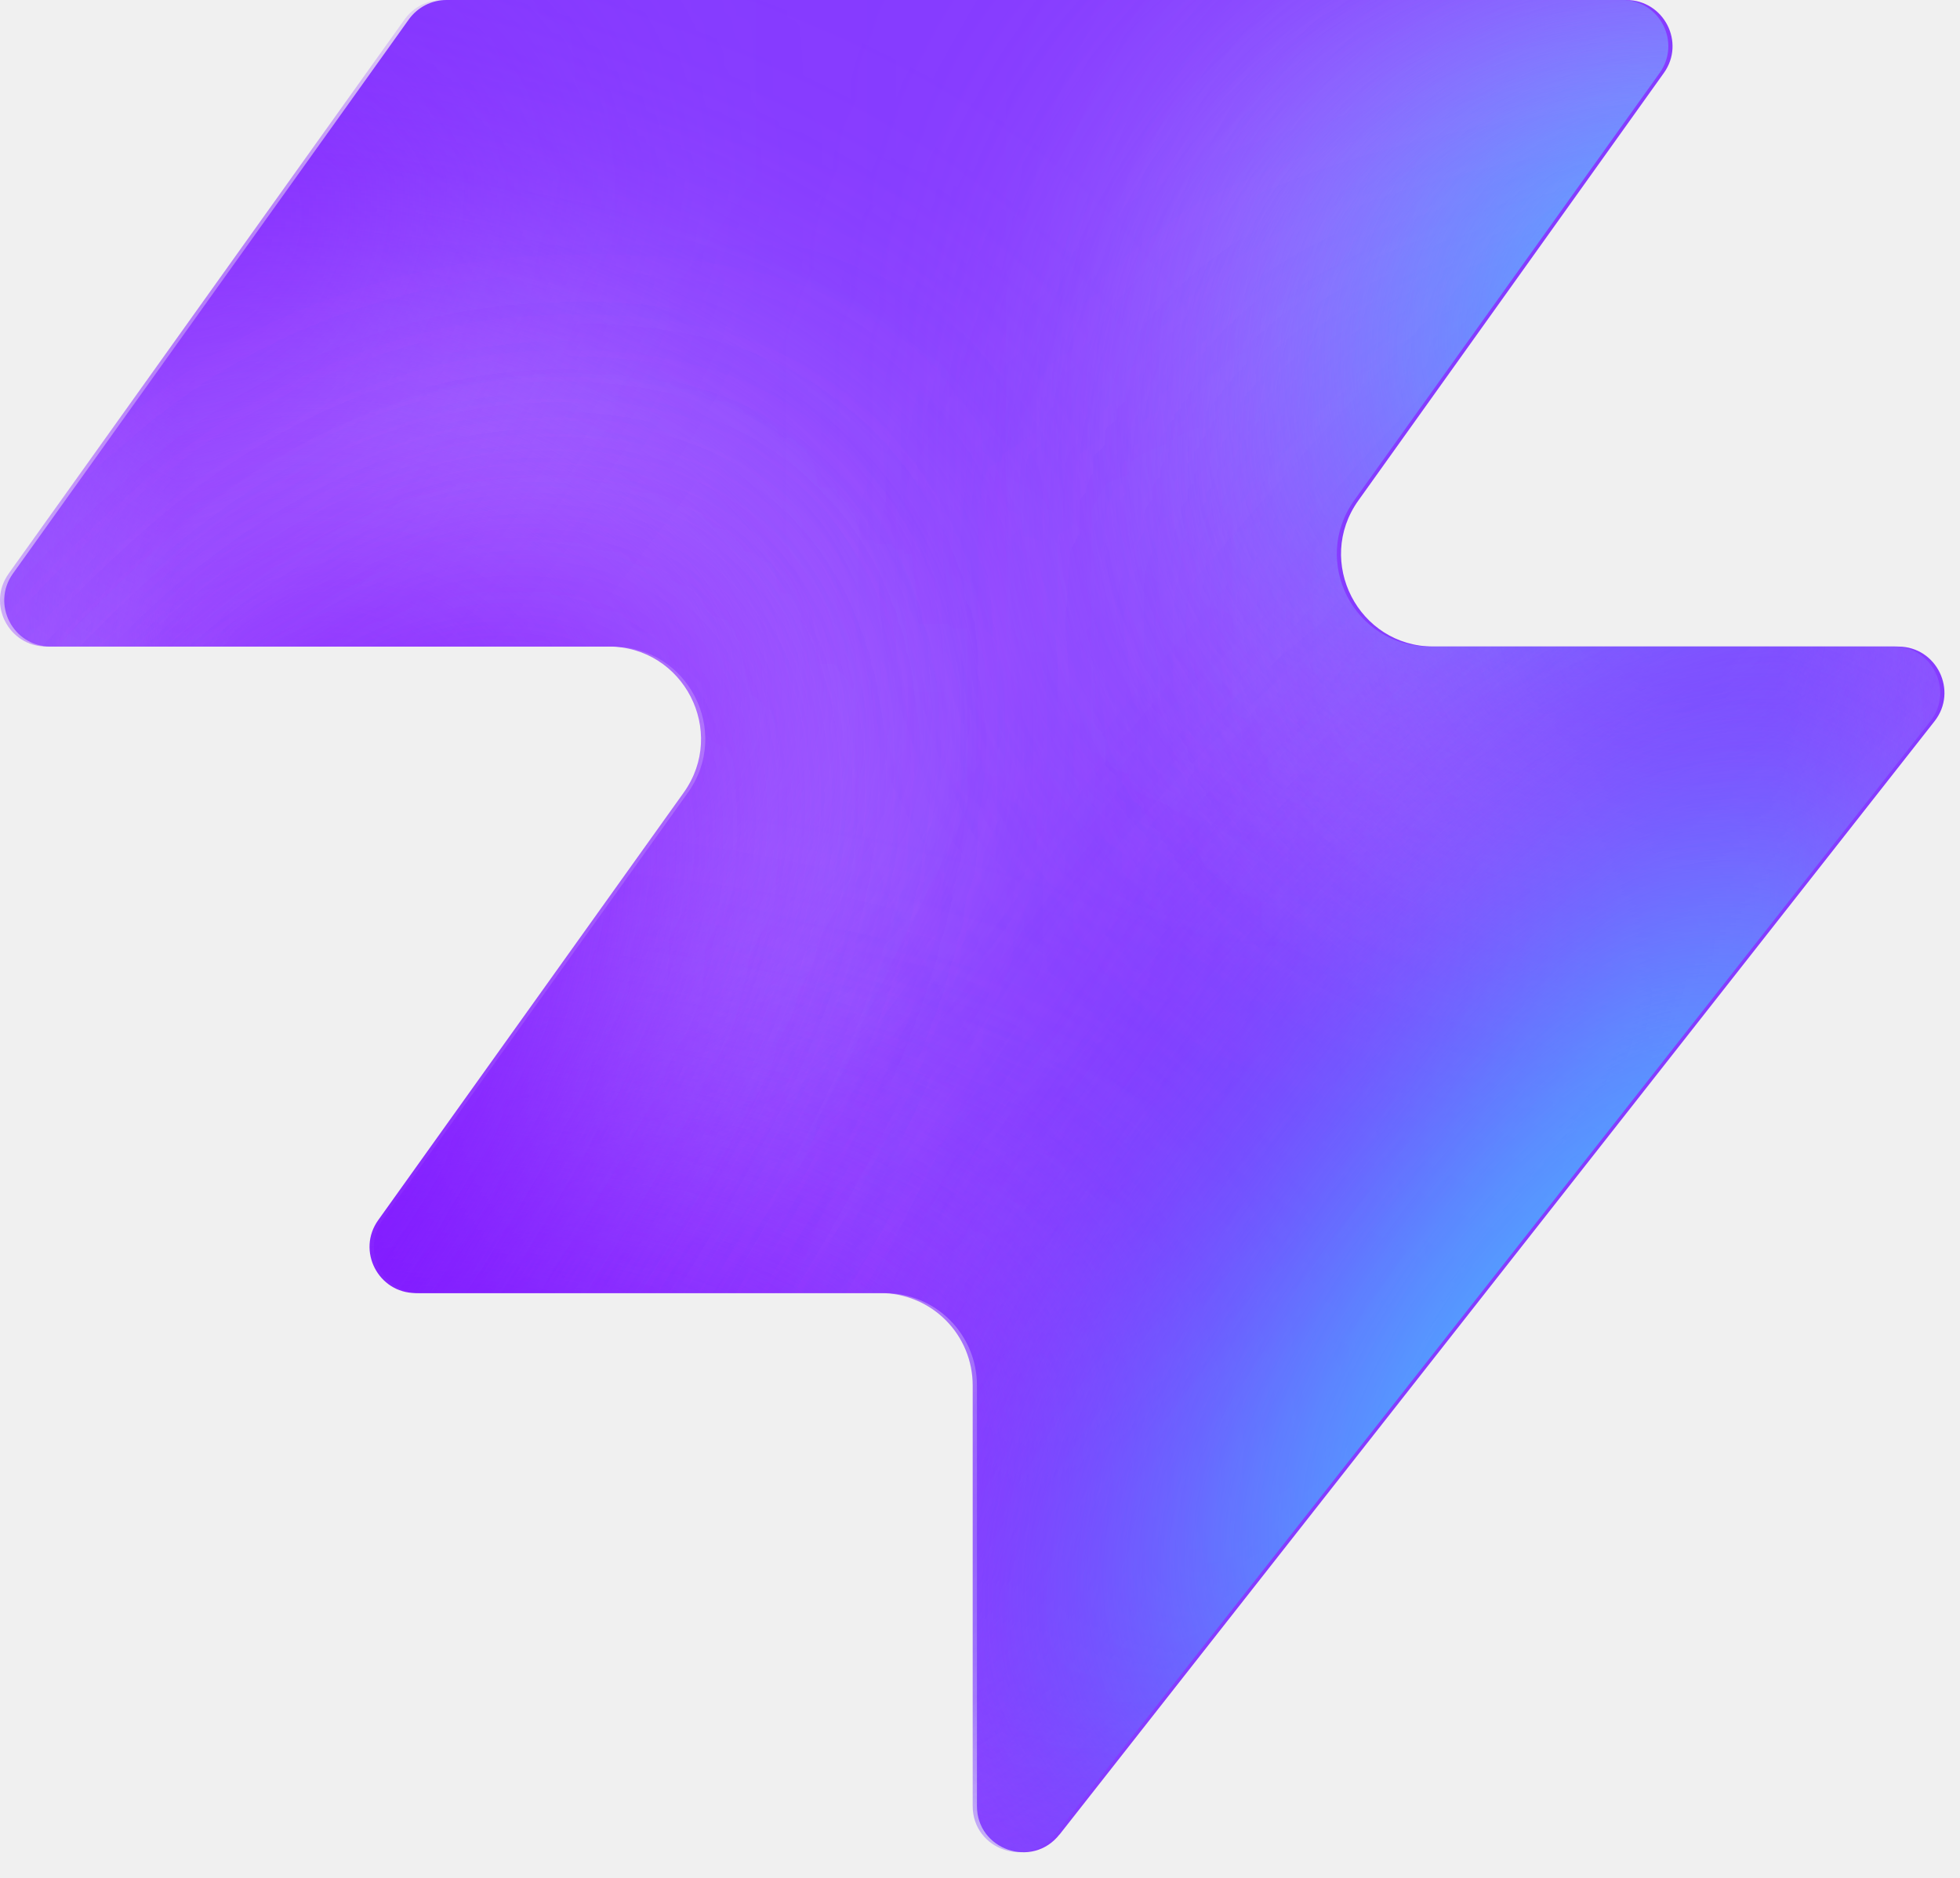
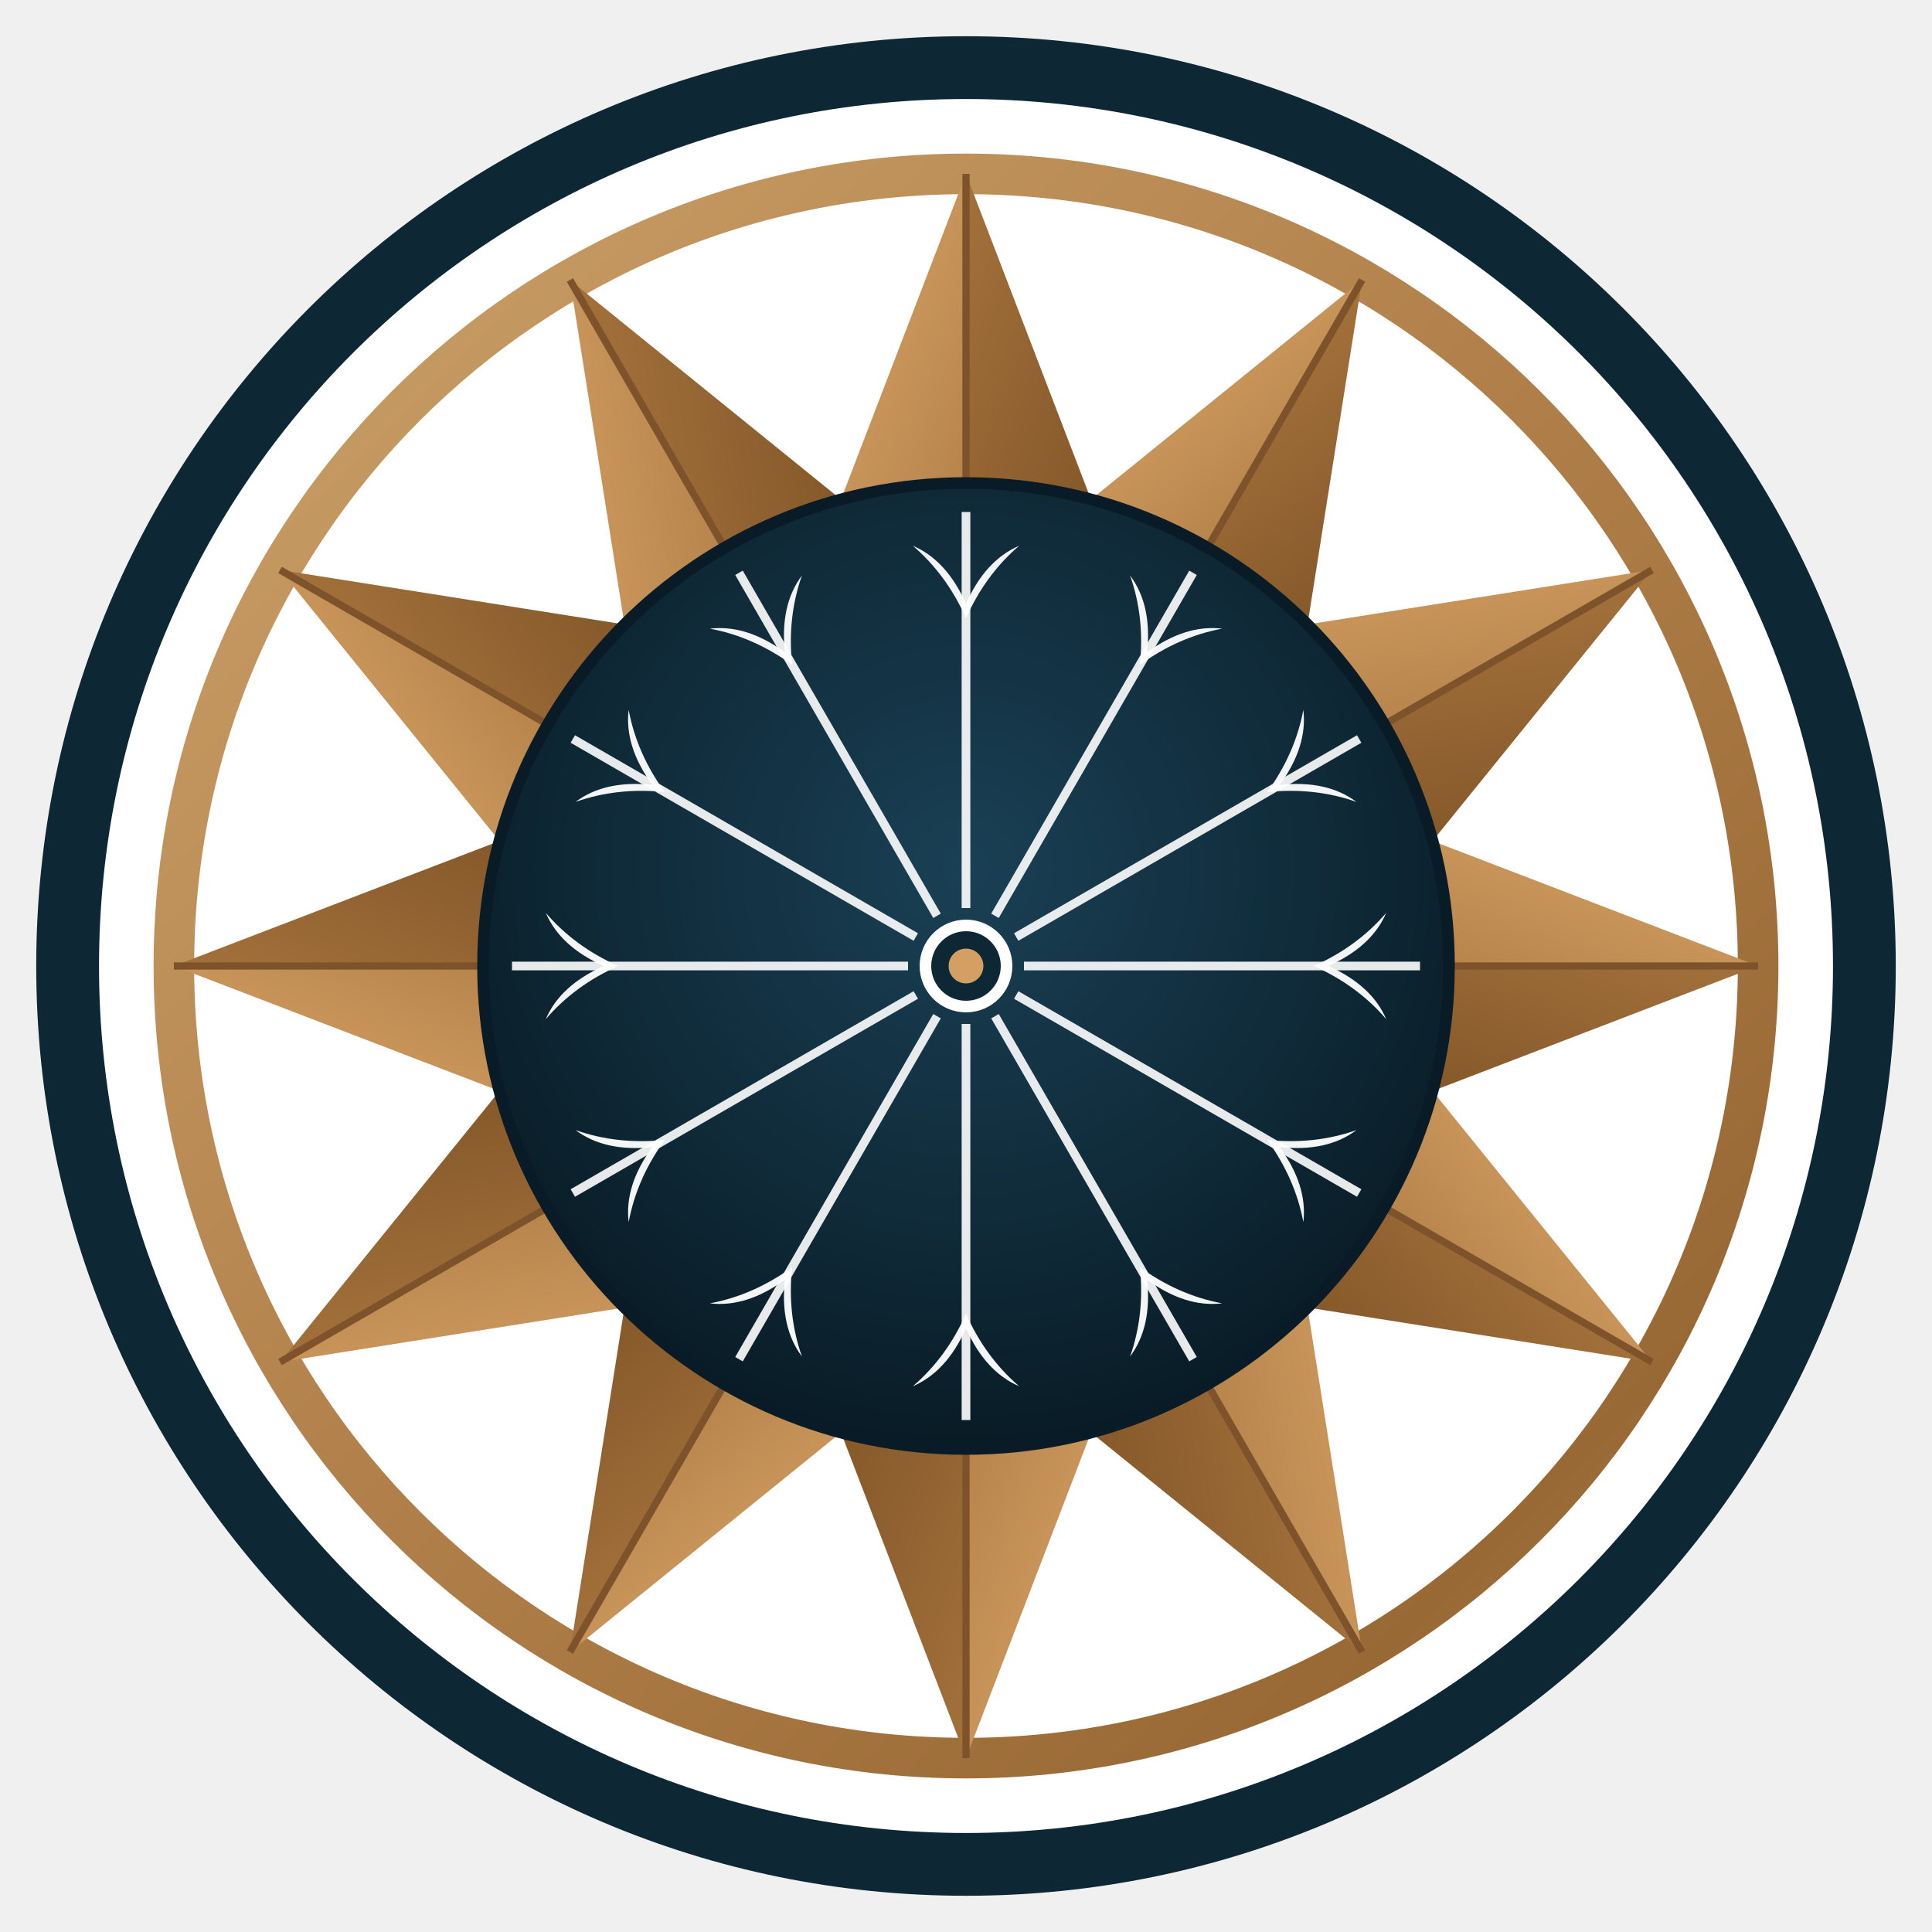
- <svg xmlns="http://www.w3.org/2000/svg" width="48" height="46" fill="none" viewBox="0 0 48 46">
-   <path fill="#863bff" d="M25.946 44.938c-.664.845-2.021.375-2.021-.698V33.937a2.26 2.26 0 0 0-2.262-2.262H10.287c-.92 0-1.456-1.04-.92-1.788l7.48-10.471c1.07-1.497 0-3.578-1.842-3.578H1.237c-.92 0-1.456-1.04-.92-1.788L10.013.474c.214-.297.556-.474.92-.474h28.894c.92 0 1.456 1.04.92 1.788l-7.48 10.471c-1.07 1.498 0 3.579 1.842 3.579h11.377c.943 0 1.473 1.088.89 1.83L25.947 44.94z" style="fill:#863bff;fill:color(display-p3 .525 .23 1);fill-opacity:1" />
-   <mask id="a" width="48" height="46" x="0" y="0" maskUnits="userSpaceOnUse" style="mask-type:alpha">
-     <path fill="#000" d="M25.842 44.938c-.664.844-2.021.375-2.021-.698V33.937a2.26 2.26 0 0 0-2.262-2.262H10.183c-.92 0-1.456-1.04-.92-1.788l7.48-10.471c1.07-1.498 0-3.579-1.842-3.579H1.133c-.92 0-1.456-1.04-.92-1.787L9.91.473c.214-.297.556-.474.92-.474h28.894c.92 0 1.456 1.04.92 1.788l-7.48 10.471c-1.07 1.498 0 3.578 1.842 3.578h11.377c.943 0 1.473 1.088.89 1.832L25.843 44.94z" style="fill:#000;fill-opacity:1" />
-   </mask>
-   <g mask="url(#a)">
-     <g filter="url(#b)">
-       <ellipse cx="5.508" cy="14.704" fill="#ede6ff" rx="5.508" ry="14.704" style="fill:#ede6ff;fill:color(display-p3 .927 .903 1);fill-opacity:1" transform="matrix(.00324 1 1 -.00324 -4.47 31.516)" />
+ <svg xmlns="http://www.w3.org/2000/svg" viewBox="0 0 200 200" width="200" height="200" fill="none">
+   <defs>
+     <radialGradient id="favMedallion" cx="50%" cy="40%" r="60%">
+       <stop offset="0%" stop-color="#1a4055" />
+       <stop offset="65%" stop-color="#0f2937" />
+       <stop offset="100%" stop-color="#081b25" />
+     </radialGradient>
+     <linearGradient id="favBronzeLight" x1="0" y1="0" x2="1" y2="1">
+       <stop offset="0%" stop-color="#d8a368" />
+       <stop offset="100%" stop-color="#b6844b" />
+     </linearGradient>
+     <linearGradient id="favBronzeDark" x1="0" y1="0" x2="1" y2="1">
+       <stop offset="0%" stop-color="#a3713b" />
+       <stop offset="100%" stop-color="#86592a" />
+     </linearGradient>
+     <linearGradient id="favBronzeRing" x1="0%" y1="0%" x2="100%" y2="100%">
+       <stop offset="0%" stop-color="#cca26a" />
+       <stop offset="45%" stop-color="#b3824c" />
+       <stop offset="85%" stop-color="#996935" />
+       <stop offset="100%" stop-color="#b88851" />
+     </linearGradient>
+     <g id="favStarRay">
+       <polygon points="100,18 87.06,51.7 100,50" fill="url(#favBronzeLight)" />
+       <polygon points="100,18 100,50 112.94,51.7" fill="url(#favBronzeDark)" />
+       <line x1="100" y1="18" x2="100" y2="50" stroke="#7e532b" stroke-width="0.75" />
    </g>
-     <g filter="url(#c)">
-       <ellipse cx="10.399" cy="29.851" fill="#ede6ff" rx="10.399" ry="29.851" style="fill:#ede6ff;fill:color(display-p3 .927 .903 1);fill-opacity:1" transform="matrix(.00324 1 1 -.00324 -39.328 7.883)" />
+     <g id="favDialRay">
+       <line x1="100" y1="94" x2="100" y2="53" stroke="#ffffff" stroke-width="0.9" opacity="0.9" />
+       <path d="M 94.5 56.5 Q 98 58 100 62.5 Q 102 58 105.5 56.5 Q 102 59.5 100 64 Q 98 59.5 94.5 56.5 Z" fill="#ffffff" opacity="0.95" />
    </g>
-     <g filter="url(#d)">
-       <ellipse cx="5.508" cy="30.487" fill="#7e14ff" rx="5.508" ry="30.487" style="fill:#7e14ff;fill:color(display-p3 .492 .077 1);fill-opacity:1" transform="rotate(89.814 -25.913 -14.639)scale(1 -1)" />
-     </g>
-     <g filter="url(#e)">
-       <ellipse cx="5.508" cy="30.599" fill="#7e14ff" rx="5.508" ry="30.599" style="fill:#7e14ff;fill:color(display-p3 .492 .077 1);fill-opacity:1" transform="rotate(89.814 -32.644 -3.334)scale(1 -1)" />
-     </g>
-     <g filter="url(#f)">
-       <ellipse cx="5.508" cy="30.599" fill="#7e14ff" rx="5.508" ry="30.599" style="fill:#7e14ff;fill:color(display-p3 .492 .077 1);fill-opacity:1" transform="matrix(.00324 1 1 -.00324 -34.34 30.47)" />
-     </g>
-     <g filter="url(#g)">
-       <ellipse cx="14.072" cy="22.078" fill="#ede6ff" rx="14.072" ry="22.078" style="fill:#ede6ff;fill:color(display-p3 .927 .903 1);fill-opacity:1" transform="rotate(93.35 24.506 48.493)scale(-1 1)" />
-     </g>
-     <g filter="url(#h)">
-       <ellipse cx="3.47" cy="21.501" fill="#7e14ff" rx="3.47" ry="21.501" style="fill:#7e14ff;fill:color(display-p3 .492 .077 1);fill-opacity:1" transform="rotate(89.009 28.708 47.59)scale(-1 1)" />
-     </g>
-     <g filter="url(#i)">
-       <ellipse cx="3.47" cy="21.501" fill="#7e14ff" rx="3.47" ry="21.501" style="fill:#7e14ff;fill:color(display-p3 .492 .077 1);fill-opacity:1" transform="rotate(89.009 28.708 47.59)scale(-1 1)" />
-     </g>
-     <g filter="url(#j)">
-       <ellipse cx=".387" cy="8.972" fill="#7e14ff" rx="4.407" ry="29.108" style="fill:#7e14ff;fill:color(display-p3 .492 .077 1);fill-opacity:1" transform="rotate(39.51 .387 8.972)" />
-     </g>
-     <g filter="url(#k)">
-       <ellipse cx="47.523" cy="-6.092" fill="#7e14ff" rx="4.407" ry="29.108" style="fill:#7e14ff;fill:color(display-p3 .492 .077 1);fill-opacity:1" transform="rotate(37.892 47.523 -6.092)" />
-     </g>
-     <g filter="url(#l)">
-       <ellipse cx="41.412" cy="6.333" fill="#47bfff" rx="5.971" ry="9.665" style="fill:#47bfff;fill:color(display-p3 .28 .748 1);fill-opacity:1" transform="rotate(37.892 41.412 6.333)" />
-     </g>
-     <g filter="url(#m)">
-       <ellipse cx="-1.879" cy="38.332" fill="#7e14ff" rx="4.407" ry="29.108" style="fill:#7e14ff;fill:color(display-p3 .492 .077 1);fill-opacity:1" transform="rotate(37.892 -1.88 38.332)" />
-     </g>
-     <g filter="url(#n)">
-       <ellipse cx="-1.879" cy="38.332" fill="#7e14ff" rx="4.407" ry="29.108" style="fill:#7e14ff;fill:color(display-p3 .492 .077 1);fill-opacity:1" transform="rotate(37.892 -1.88 38.332)" />
-     </g>
-     <g filter="url(#o)">
-       <ellipse cx="35.651" cy="29.907" fill="#7e14ff" rx="4.407" ry="29.108" style="fill:#7e14ff;fill:color(display-p3 .492 .077 1);fill-opacity:1" transform="rotate(37.892 35.651 29.907)" />
-     </g>
-     <g filter="url(#p)">
-       <ellipse cx="38.418" cy="32.4" fill="#47bfff" rx="5.971" ry="15.297" style="fill:#47bfff;fill:color(display-p3 .28 .748 1);fill-opacity:1" transform="rotate(37.892 38.418 32.4)" />
-     </g>
-   </g>
-   <defs>
-     <filter id="b" width="60.045" height="41.654" x="-19.77" y="16.149" color-interpolation-filters="sRGB" filterUnits="userSpaceOnUse">
-       <feFlood flood-opacity="0" result="BackgroundImageFix" />
-       <feBlend in="SourceGraphic" in2="BackgroundImageFix" result="shape" />
-       <feGaussianBlur result="effect1_foregroundBlur_2002_17158" stdDeviation="7.659" />
-     </filter>
-     <filter id="c" width="90.34" height="51.437" x="-54.613" y="-7.533" color-interpolation-filters="sRGB" filterUnits="userSpaceOnUse">
-       <feFlood flood-opacity="0" result="BackgroundImageFix" />
-       <feBlend in="SourceGraphic" in2="BackgroundImageFix" result="shape" />
-       <feGaussianBlur result="effect1_foregroundBlur_2002_17158" stdDeviation="7.659" />
-     </filter>
-     <filter id="d" width="79.355" height="29.4" x="-49.64" y="2.03" color-interpolation-filters="sRGB" filterUnits="userSpaceOnUse">
-       <feFlood flood-opacity="0" result="BackgroundImageFix" />
-       <feBlend in="SourceGraphic" in2="BackgroundImageFix" result="shape" />
-       <feGaussianBlur result="effect1_foregroundBlur_2002_17158" stdDeviation="4.596" />
-     </filter>
-     <filter id="e" width="79.579" height="29.4" x="-45.045" y="20.029" color-interpolation-filters="sRGB" filterUnits="userSpaceOnUse">
-       <feFlood flood-opacity="0" result="BackgroundImageFix" />
-       <feBlend in="SourceGraphic" in2="BackgroundImageFix" result="shape" />
-       <feGaussianBlur result="effect1_foregroundBlur_2002_17158" stdDeviation="4.596" />
-     </filter>
-     <filter id="f" width="79.579" height="29.4" x="-43.513" y="21.178" color-interpolation-filters="sRGB" filterUnits="userSpaceOnUse">
-       <feFlood flood-opacity="0" result="BackgroundImageFix" />
-       <feBlend in="SourceGraphic" in2="BackgroundImageFix" result="shape" />
-       <feGaussianBlur result="effect1_foregroundBlur_2002_17158" stdDeviation="4.596" />
-     </filter>
-     <filter id="g" width="74.749" height="58.852" x="15.756" y="-17.901" color-interpolation-filters="sRGB" filterUnits="userSpaceOnUse">
-       <feFlood flood-opacity="0" result="BackgroundImageFix" />
-       <feBlend in="SourceGraphic" in2="BackgroundImageFix" result="shape" />
-       <feGaussianBlur result="effect1_foregroundBlur_2002_17158" stdDeviation="7.659" />
-     </filter>
-     <filter id="h" width="61.377" height="25.362" x="23.548" y="2.284" color-interpolation-filters="sRGB" filterUnits="userSpaceOnUse">
-       <feFlood flood-opacity="0" result="BackgroundImageFix" />
-       <feBlend in="SourceGraphic" in2="BackgroundImageFix" result="shape" />
-       <feGaussianBlur result="effect1_foregroundBlur_2002_17158" stdDeviation="4.596" />
-     </filter>
-     <filter id="i" width="61.377" height="25.362" x="23.548" y="2.284" color-interpolation-filters="sRGB" filterUnits="userSpaceOnUse">
-       <feFlood flood-opacity="0" result="BackgroundImageFix" />
-       <feBlend in="SourceGraphic" in2="BackgroundImageFix" result="shape" />
-       <feGaussianBlur result="effect1_foregroundBlur_2002_17158" stdDeviation="4.596" />
-     </filter>
-     <filter id="j" width="56.045" height="63.649" x="-27.636" y="-22.853" color-interpolation-filters="sRGB" filterUnits="userSpaceOnUse">
-       <feFlood flood-opacity="0" result="BackgroundImageFix" />
-       <feBlend in="SourceGraphic" in2="BackgroundImageFix" result="shape" />
-       <feGaussianBlur result="effect1_foregroundBlur_2002_17158" stdDeviation="4.596" />
-     </filter>
-     <filter id="k" width="54.814" height="64.646" x="20.116" y="-38.415" color-interpolation-filters="sRGB" filterUnits="userSpaceOnUse">
-       <feFlood flood-opacity="0" result="BackgroundImageFix" />
-       <feBlend in="SourceGraphic" in2="BackgroundImageFix" result="shape" />
-       <feGaussianBlur result="effect1_foregroundBlur_2002_17158" stdDeviation="4.596" />
-     </filter>
-     <filter id="l" width="33.541" height="35.313" x="24.641" y="-11.323" color-interpolation-filters="sRGB" filterUnits="userSpaceOnUse">
-       <feFlood flood-opacity="0" result="BackgroundImageFix" />
-       <feBlend in="SourceGraphic" in2="BackgroundImageFix" result="shape" />
-       <feGaussianBlur result="effect1_foregroundBlur_2002_17158" stdDeviation="4.596" />
-     </filter>
-     <filter id="m" width="54.814" height="64.646" x="-29.286" y="6.009" color-interpolation-filters="sRGB" filterUnits="userSpaceOnUse">
-       <feFlood flood-opacity="0" result="BackgroundImageFix" />
-       <feBlend in="SourceGraphic" in2="BackgroundImageFix" result="shape" />
-       <feGaussianBlur result="effect1_foregroundBlur_2002_17158" stdDeviation="4.596" />
-     </filter>
-     <filter id="n" width="54.814" height="64.646" x="-29.286" y="6.009" color-interpolation-filters="sRGB" filterUnits="userSpaceOnUse">
-       <feFlood flood-opacity="0" result="BackgroundImageFix" />
-       <feBlend in="SourceGraphic" in2="BackgroundImageFix" result="shape" />
-       <feGaussianBlur result="effect1_foregroundBlur_2002_17158" stdDeviation="4.596" />
-     </filter>
-     <filter id="o" width="54.814" height="64.646" x="8.244" y="-2.416" color-interpolation-filters="sRGB" filterUnits="userSpaceOnUse">
-       <feFlood flood-opacity="0" result="BackgroundImageFix" />
-       <feBlend in="SourceGraphic" in2="BackgroundImageFix" result="shape" />
-       <feGaussianBlur result="effect1_foregroundBlur_2002_17158" stdDeviation="4.596" />
-     </filter>
-     <filter id="p" width="39.409" height="43.623" x="18.713" y="10.588" color-interpolation-filters="sRGB" filterUnits="userSpaceOnUse">
-       <feFlood flood-opacity="0" result="BackgroundImageFix" />
-       <feBlend in="SourceGraphic" in2="BackgroundImageFix" result="shape" />
-       <feGaussianBlur result="effect1_foregroundBlur_2002_17158" stdDeviation="4.596" />
-     </filter>
  </defs>
+   <circle cx="100" cy="100" r="95" fill="#ffffff" />
+   <circle cx="100" cy="100" r="93" fill="none" stroke="#0d2735" stroke-width="6.5" />
+   <circle cx="100" cy="100" r="82" fill="none" stroke="url(#favBronzeRing)" stroke-width="4.2" />
+   <use href="#favStarRay" transform="rotate(0 100 100)" />
+   <use href="#favStarRay" transform="rotate(30 100 100)" />
+   <use href="#favStarRay" transform="rotate(60 100 100)" />
+   <use href="#favStarRay" transform="rotate(90 100 100)" />
+   <use href="#favStarRay" transform="rotate(120 100 100)" />
+   <use href="#favStarRay" transform="rotate(150 100 100)" />
+   <use href="#favStarRay" transform="rotate(180 100 100)" />
+   <use href="#favStarRay" transform="rotate(210 100 100)" />
+   <use href="#favStarRay" transform="rotate(240 100 100)" />
+   <use href="#favStarRay" transform="rotate(270 100 100)" />
+   <use href="#favStarRay" transform="rotate(300 100 100)" />
+   <use href="#favStarRay" transform="rotate(330 100 100)" />
+   <circle cx="100" cy="100" r="50" fill="url(#favMedallion)" stroke="#091b26" stroke-width="1.2" />
+   <use href="#favDialRay" transform="rotate(0 100 100)" />
+   <use href="#favDialRay" transform="rotate(30 100 100)" />
+   <use href="#favDialRay" transform="rotate(60 100 100)" />
+   <use href="#favDialRay" transform="rotate(90 100 100)" />
+   <use href="#favDialRay" transform="rotate(120 100 100)" />
+   <use href="#favDialRay" transform="rotate(150 100 100)" />
+   <use href="#favDialRay" transform="rotate(180 100 100)" />
+   <use href="#favDialRay" transform="rotate(210 100 100)" />
+   <use href="#favDialRay" transform="rotate(240 100 100)" />
+   <use href="#favDialRay" transform="rotate(270 100 100)" />
+   <use href="#favDialRay" transform="rotate(300 100 100)" />
+   <use href="#favDialRay" transform="rotate(330 100 100)" />
+   <circle cx="100" cy="100" r="4.2" fill="#0d2735" stroke="#ffffff" stroke-width="1.2" />
+   <circle cx="100" cy="100" r="1.8" fill="#d49f63" />
</svg>
